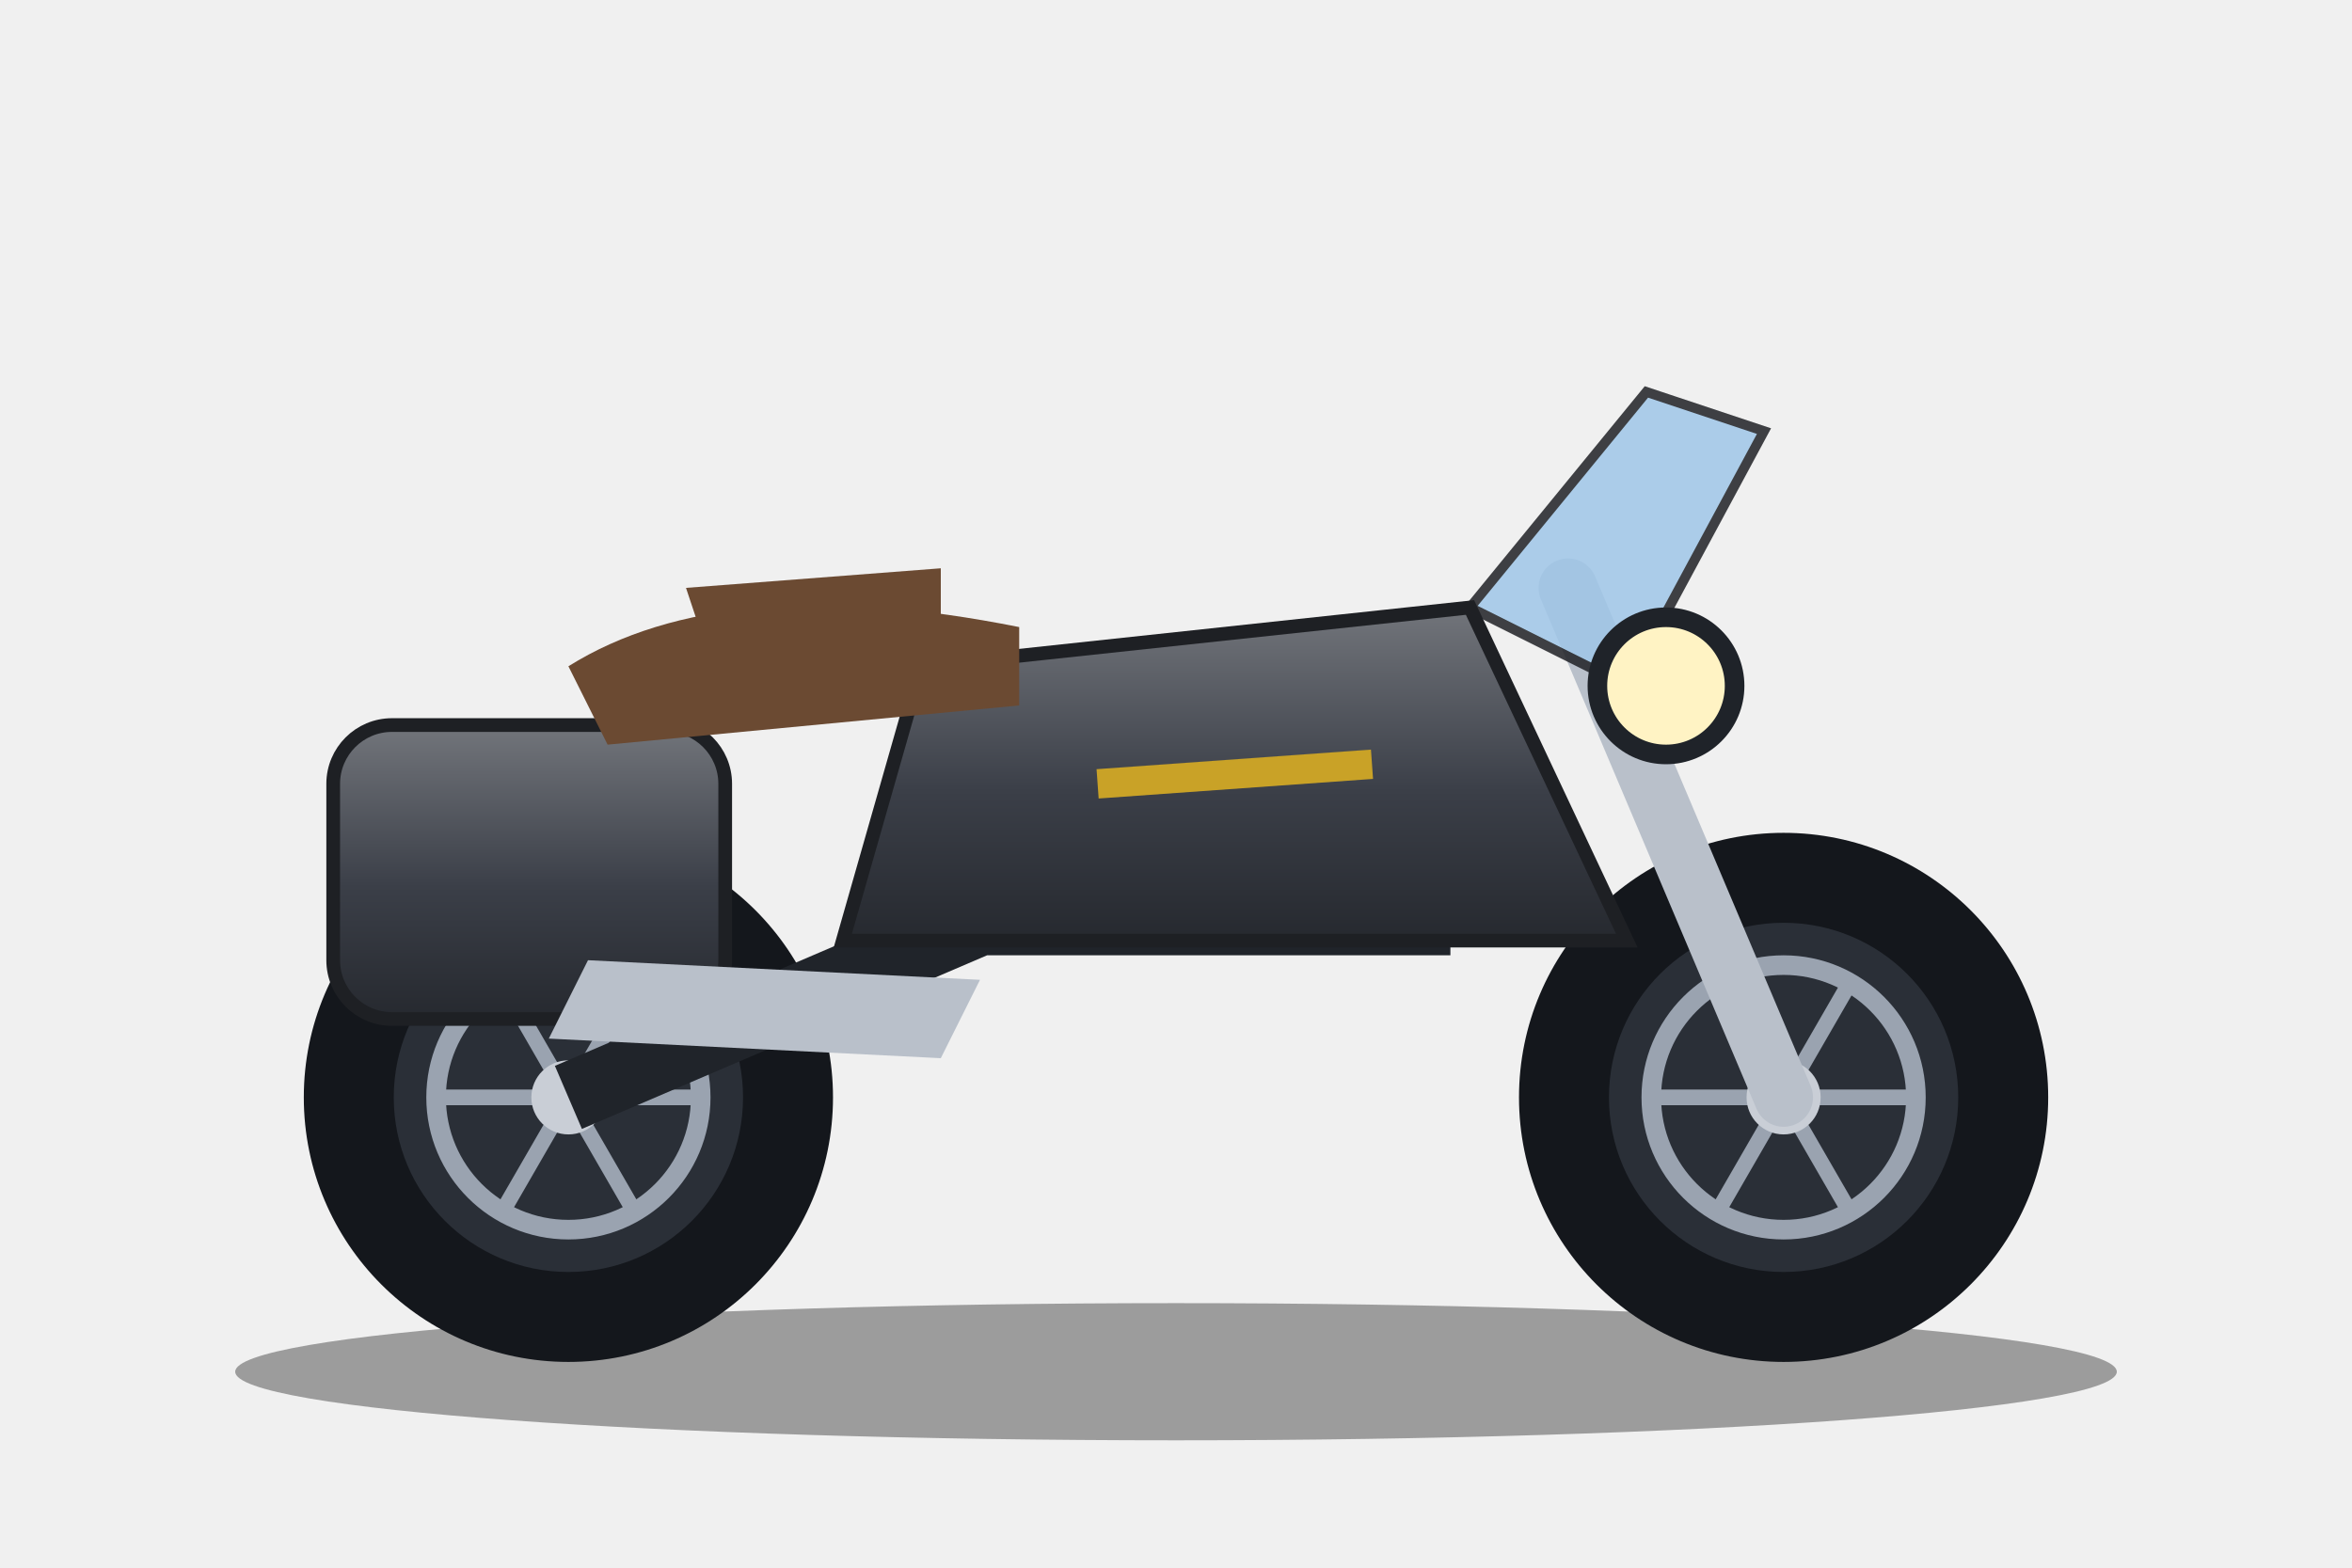
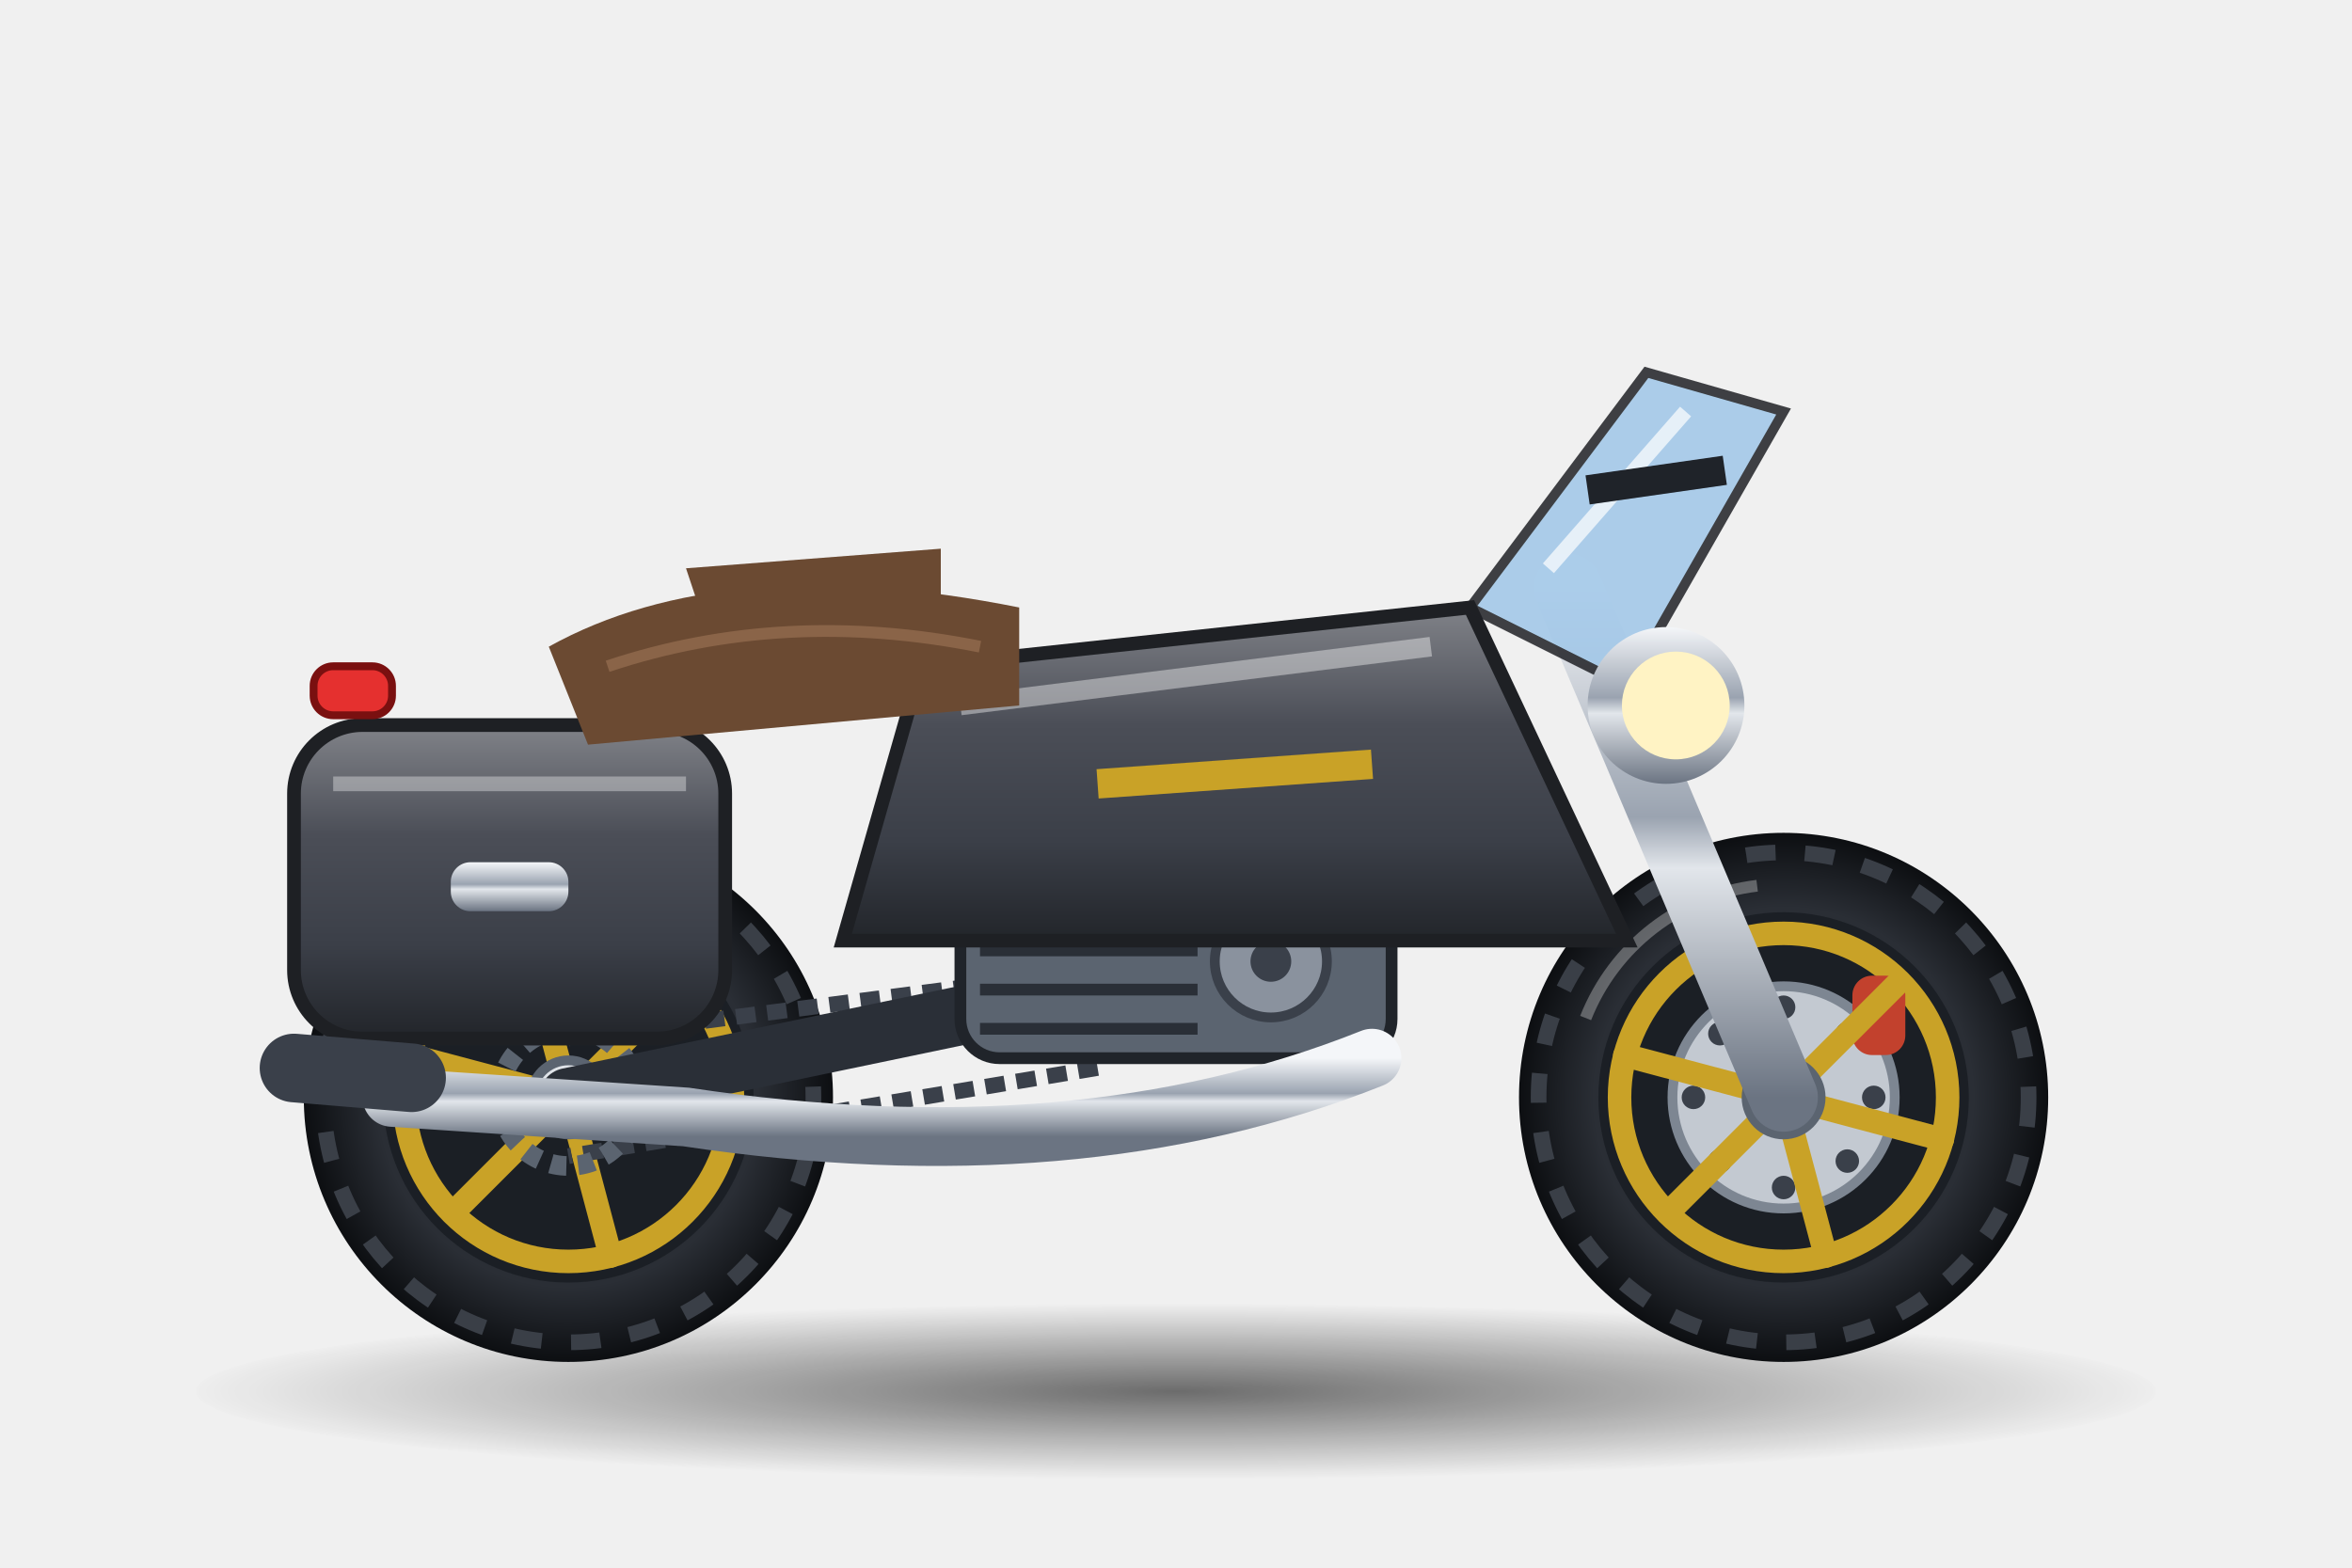
<svg xmlns="http://www.w3.org/2000/svg" viewBox="0 0 240 160">
  <defs>
-     <linearGradient id="g28" x1="0" y1="0" x2="0" y2="1">
-       <stop offset="0" stop-color="#72757b" />
-       <stop offset="0.55" stop-color="#3b3f48" />
-       <stop offset="1" stop-color="#26292f" />
+     <linearGradient id="g96" x1="0" y1="0" x2="0" y2="1">
+       <stop offset="0" stop-color="#808288" />
+       <stop offset="0.35" stop-color="#4b4e57" />
+       <stop offset="0.7" stop-color="#3b3f48" />
+       <stop offset="1" stop-color="#22252a" />
+     </linearGradient>
+     <linearGradient id="cr97" x1="0" y1="0" x2="0" y2="1">
+       <stop offset="0" stop-color="#f4f6f9" />
+       <stop offset=".45" stop-color="#9aa3b0" />
+       <stop offset=".55" stop-color="#e2e6eb" />
+       <stop offset="1" stop-color="#6b7482" />
    </linearGradient>
  </defs>
-   <ellipse cx="120" cy="140" rx="96" ry="7" fill="#000" opacity=".35" />
-   <circle cx="58" cy="112" r="27" fill="#14171c" />
-   <circle cx="58" cy="112" r="17.82" fill="#2a2f37" />
-   <circle cx="58" cy="112" r="13.5" fill="none" stroke="#9aa3b0" stroke-width="2" />
-   <line x1="58" y1="112" x2="71.5" y2="112" stroke="#9aa3b0" stroke-width="1.6" />
-   <line x1="58" y1="112" x2="64.75" y2="123.691" stroke="#9aa3b0" stroke-width="1.6" />
-   <line x1="58" y1="112" x2="51.25" y2="123.691" stroke="#9aa3b0" stroke-width="1.6" />
-   <line x1="58" y1="112" x2="44.5" y2="112" stroke="#9aa3b0" stroke-width="1.6" />
-   <line x1="58" y1="112" x2="51.25" y2="100.309" stroke="#9aa3b0" stroke-width="1.6" />
-   <line x1="58" y1="112" x2="64.75" y2="100.309" stroke="#9aa3b0" stroke-width="1.6" />
-   <circle cx="58" cy="112" r="3.78" fill="#c9ced6" />
-   <circle cx="182" cy="112" r="27" fill="#14171c" />
-   <circle cx="182" cy="112" r="17.82" fill="#2a2f37" />
-   <circle cx="182" cy="112" r="13.5" fill="none" stroke="#9aa3b0" stroke-width="2" />
-   <line x1="182" y1="112" x2="195.5" y2="112" stroke="#9aa3b0" stroke-width="1.6" />
-   <line x1="182" y1="112" x2="188.75" y2="123.691" stroke="#9aa3b0" stroke-width="1.6" />
-   <line x1="182" y1="112" x2="175.25" y2="123.691" stroke="#9aa3b0" stroke-width="1.6" />
-   <line x1="182" y1="112" x2="168.5" y2="112" stroke="#9aa3b0" stroke-width="1.6" />
-   <line x1="182" y1="112" x2="175.25" y2="100.309" stroke="#9aa3b0" stroke-width="1.6" />
-   <line x1="182" y1="112" x2="188.75" y2="100.309" stroke="#9aa3b0" stroke-width="1.6" />
-   <circle cx="182" cy="112" r="3.78" fill="#c9ced6" />
-   <path d="M182,112 L160,60" stroke="#b9c0ca" stroke-width="6" stroke-linecap="round" />
-   <path d="M58,112 L100,94 L148,94" stroke="#20242a" stroke-width="7" fill="none" />
-   <rect x="34" y="74" width="40" height="30" rx="6" fill="url(#g28)" stroke="#1e2024" stroke-width="1.4" />
-   <path d="M86,96 L94,68 L150,62 L166,96 Z" fill="url(#g28)" stroke="#1e2024" stroke-width="1.4" />
-   <path d="M150,62 L168,40 L180,44 L166,70 Z" fill="#9fc6e8" opacity=".85" stroke="#1e2024" />
-   <path d="M58,68 Q74,58 104,64 L104,72 L62,76 Z" fill="#6b4a32" />
-   <path d="M70,60 L96,58 L96,66 L72,66 Z" fill="#6b4a32" />
-   <path d="M100,100 L60,98 L56,106 L96,108 Z" fill="#b9c0ca" />
-   <circle cx="170" cy="70" r="7" fill="#fff3c4" stroke="#1f2329" stroke-width="2" />
+   <defs>
+     <radialGradient id="sh98">
+       <stop offset="0" stop-color="#000" stop-opacity=".55" />
+       <stop offset="1" stop-color="#000" stop-opacity="0" />
+     </radialGradient>
+   </defs>
+   <ellipse cx="120" cy="142" rx="100" ry="9" fill="url(#sh98)" />
+   <defs>
+     <radialGradient id="mt99">
+       <stop offset=".72" stop-color="#2a2e35" />
+       <stop offset="1" stop-color="#0d0f12" />
+     </radialGradient>
+   </defs>
+   <circle cx="58" cy="112" r="27" fill="url(#mt99)" />
+   <circle cx="58" cy="112" r="25" fill="none" stroke="#3a3f47" stroke-width="1.6" stroke-dasharray="3 3" />
+   <circle cx="58" cy="112" r="18.9" fill="#1b1f25" />
+   <circle cx="58" cy="112" r="16.74" fill="none" stroke="#c9a227" stroke-width="2.4" />
+   <line x1="58" y1="112" x2="74.2" y2="116.3" stroke="#c9a227" stroke-width="2.4" stroke-linecap="round" />
+   <line x1="58" y1="112" x2="62.3" y2="128.2" stroke="#c9a227" stroke-width="2.4" stroke-linecap="round" />
+   <line x1="58" y1="112" x2="46.2" y2="123.8" stroke="#c9a227" stroke-width="2.4" stroke-linecap="round" />
+   <line x1="58" y1="112" x2="41.8" y2="107.7" stroke="#c9a227" stroke-width="2.4" stroke-linecap="round" />
+   <line x1="58" y1="112" x2="53.7" y2="95.8" stroke="#c9a227" stroke-width="2.4" stroke-linecap="round" />
+   <line x1="58" y1="112" x2="69.8" y2="100.2" stroke="#c9a227" stroke-width="2.4" stroke-linecap="round" />
+   <circle cx="58" cy="112" r="3.78" fill="#dfe3e8" stroke="#5b6470" />
+   <path d="M37.8,103.9 A21.6,21.6 0 0 1 55.3,90.4" stroke="#fff" stroke-width="1.2" fill="none" opacity=".3" />
+   <defs>
+     <radialGradient id="mt100">
+       <stop offset=".72" stop-color="#2a2e35" />
+       <stop offset="1" stop-color="#0d0f12" />
+     </radialGradient>
+   </defs>
+   <circle cx="182" cy="112" r="27" fill="url(#mt100)" />
+   <circle cx="182" cy="112" r="25" fill="none" stroke="#3a3f47" stroke-width="1.6" stroke-dasharray="3 3" />
+   <circle cx="182" cy="112" r="18.9" fill="#1b1f25" />
+   <circle cx="182" cy="112" r="16.74" fill="none" stroke="#c9a227" stroke-width="2.4" />
+   <circle cx="182" cy="112" r="11.34" fill="#c3c9d1" stroke="#7d8692" stroke-width="1" />
+   <circle cx="191.2" cy="112" r="1.2" fill="#3a404a" />
+   <circle cx="188.5" cy="118.5" r="1.2" fill="#3a404a" />
+   <circle cx="182" cy="121.2" r="1.2" fill="#3a404a" />
+   <circle cx="175.5" cy="118.5" r="1.2" fill="#3a404a" />
+   <circle cx="172.8" cy="112" r="1.2" fill="#3a404a" />
+   <circle cx="175.5" cy="105.5" r="1.2" fill="#3a404a" />
+   <circle cx="182" cy="102.8" r="1.2" fill="#3a404a" />
+   <circle cx="188.5" cy="105.5" r="1.2" fill="#3a404a" />
+   <rect x="189.02" y="99.58" width="5.4" height="8.1" rx="2" fill="#c2412d" />
+   <line x1="182" y1="112" x2="198.2" y2="116.3" stroke="#c9a227" stroke-width="2.4" stroke-linecap="round" />
+   <line x1="182" y1="112" x2="186.3" y2="128.2" stroke="#c9a227" stroke-width="2.4" stroke-linecap="round" />
+   <line x1="182" y1="112" x2="170.2" y2="123.8" stroke="#c9a227" stroke-width="2.4" stroke-linecap="round" />
+   <line x1="182" y1="112" x2="165.8" y2="107.7" stroke="#c9a227" stroke-width="2.4" stroke-linecap="round" />
+   <line x1="182" y1="112" x2="177.7" y2="95.8" stroke="#c9a227" stroke-width="2.4" stroke-linecap="round" />
+   <line x1="182" y1="112" x2="193.8" y2="100.2" stroke="#c9a227" stroke-width="2.4" stroke-linecap="round" />
+   <circle cx="182" cy="112" r="3.78" fill="#dfe3e8" stroke="#5b6470" />
+   <path d="M161.8,103.9 A21.6,21.6 0 0 1 179.3,90.4" stroke="#fff" stroke-width="1.2" fill="none" opacity=".3" />
+   <path d="M112,99 L58,106 M112,109 L58,118" stroke="#3a404a" stroke-width="1.6" stroke-dasharray="2 1.2" />
+   <circle cx="58" cy="112" r="7" fill="none" stroke="#5b6470" stroke-width="2" stroke-dasharray="1.6 1.2" />
+   <path d="M58,112 L106,102" stroke="#2a2f37" stroke-width="6" stroke-linecap="round" />
+   <path d="M182,112 L160,60" stroke="url(#cr97)" stroke-width="7" stroke-linecap="round" />
+   <rect x="98" y="82" width="44" height="26" rx="4" fill="#5b6470" stroke="#20242a" stroke-width="1.2" />
+   <line x1="100" y1="85" x2="122.2" y2="85" stroke="#2a2f37" stroke-width="1.2" />
+   <line x1="100" y1="89" x2="122.2" y2="89" stroke="#2a2f37" stroke-width="1.2" />
+   <line x1="100" y1="93" x2="122.2" y2="93" stroke="#2a2f37" stroke-width="1.2" />
+   <line x1="100" y1="97" x2="122.2" y2="97" stroke="#2a2f37" stroke-width="1.2" />
+   <line x1="100" y1="101" x2="122.2" y2="101" stroke="#2a2f37" stroke-width="1.2" />
+   <line x1="100" y1="105" x2="122.2" y2="105" stroke="#2a2f37" stroke-width="1.2" />
+   <circle cx="129.68" cy="98.12" r="5.72" fill="#8a929e" stroke="#3a404a" />
+   <circle cx="129.68" cy="98.12" r="2.08" fill="#3a404a" />
+   <rect x="30" y="74" width="44" height="32" rx="7" fill="url(#g96)" stroke="#1e2024" stroke-width="1.4" />
+   <path d="M34,80 L70,80" stroke="#fff" stroke-width="1.5" opacity=".35" />
+   <rect x="46" y="88" width="12" height="5" rx="2" fill="url(#cr97)" />
+   <path d="M86,96 L94,68 L150,62 L166,96 Z" fill="url(#g96)" stroke="#1e2024" stroke-width="1.4" />
+   <path d="M98,72 L146,66" stroke="#fff" stroke-width="2" opacity=".4" />
+   <path d="M150,62 L168,38 L182,42 L166,70 Z" fill="#9fc6e8" opacity=".85" stroke="#1e2024" />
+   <path d="M158,58 L172,42" stroke="#fff" stroke-width="1.5" opacity=".7" />
+   <path d="M56,66 Q74,56 104,62 L104,72 L60,76 Z" fill="#6b4a32" />
+   <path d="M70,58 L96,56 L96,64 L72,64 Z" fill="#6b4a32" />
+   <path d="M62,68 Q80,62 100,66" stroke="#8a6448" stroke-width="1.2" fill="none" />
+   <path d="M140,108 Q110,120 70,114 L40,112" stroke="url(#cr97)" stroke-width="6" fill="none" stroke-linecap="round" />
+   <path d="M42,110 L30,109" stroke="#3a404a" stroke-width="7" stroke-linecap="round" />
+   <circle cx="170" cy="72" r="8" fill="url(#cr97)" />
+   <circle cx="171" cy="72" r="5.5" fill="#fff3c4" />
  <path d="M112,80 L140,78" stroke="#c9a227" stroke-width="3" />
+   <path d="M162,50 L176,48" stroke="#1f2329" stroke-width="3" />
+   <rect x="32" y="68" width="8" height="5" rx="2" fill="#e5302f" stroke="#7a1010" stroke-width=".8" />
</svg>
